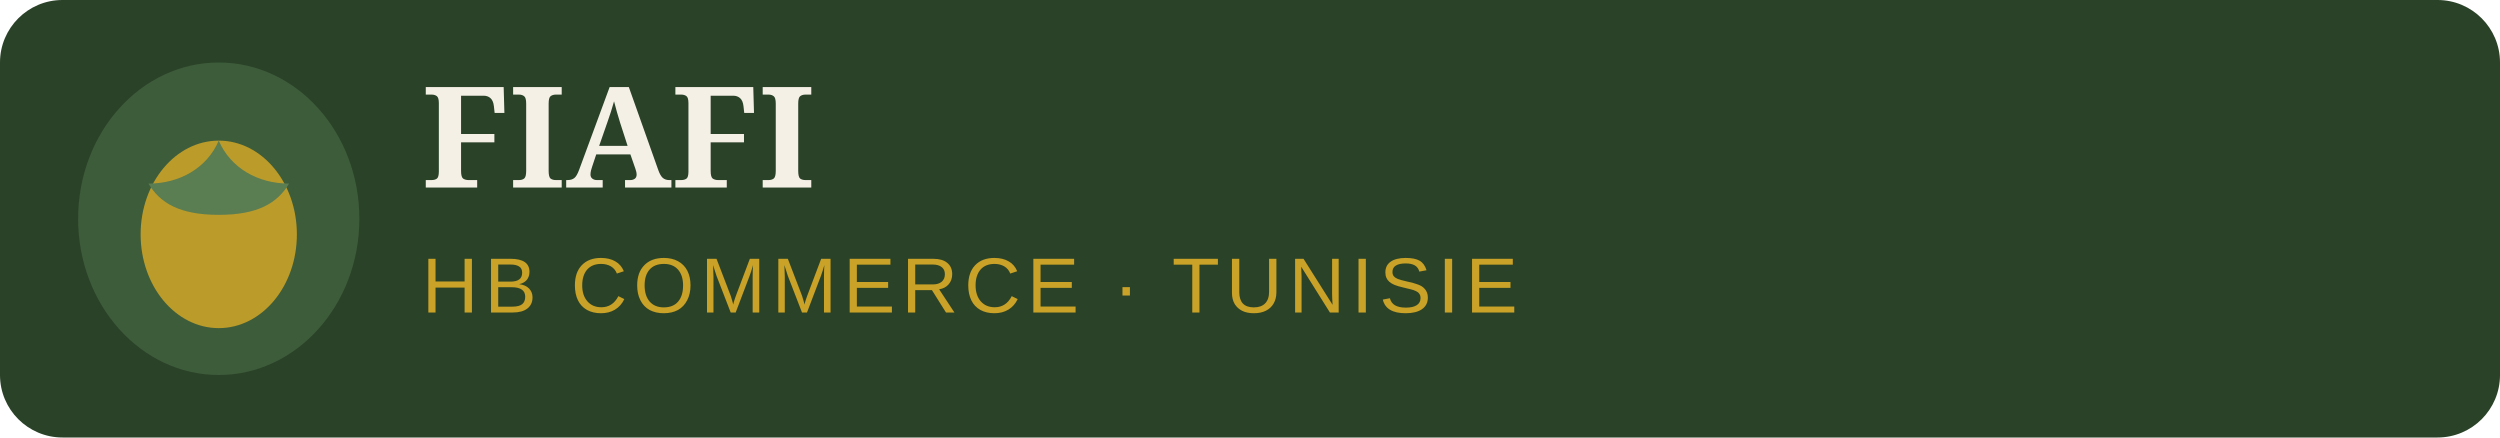
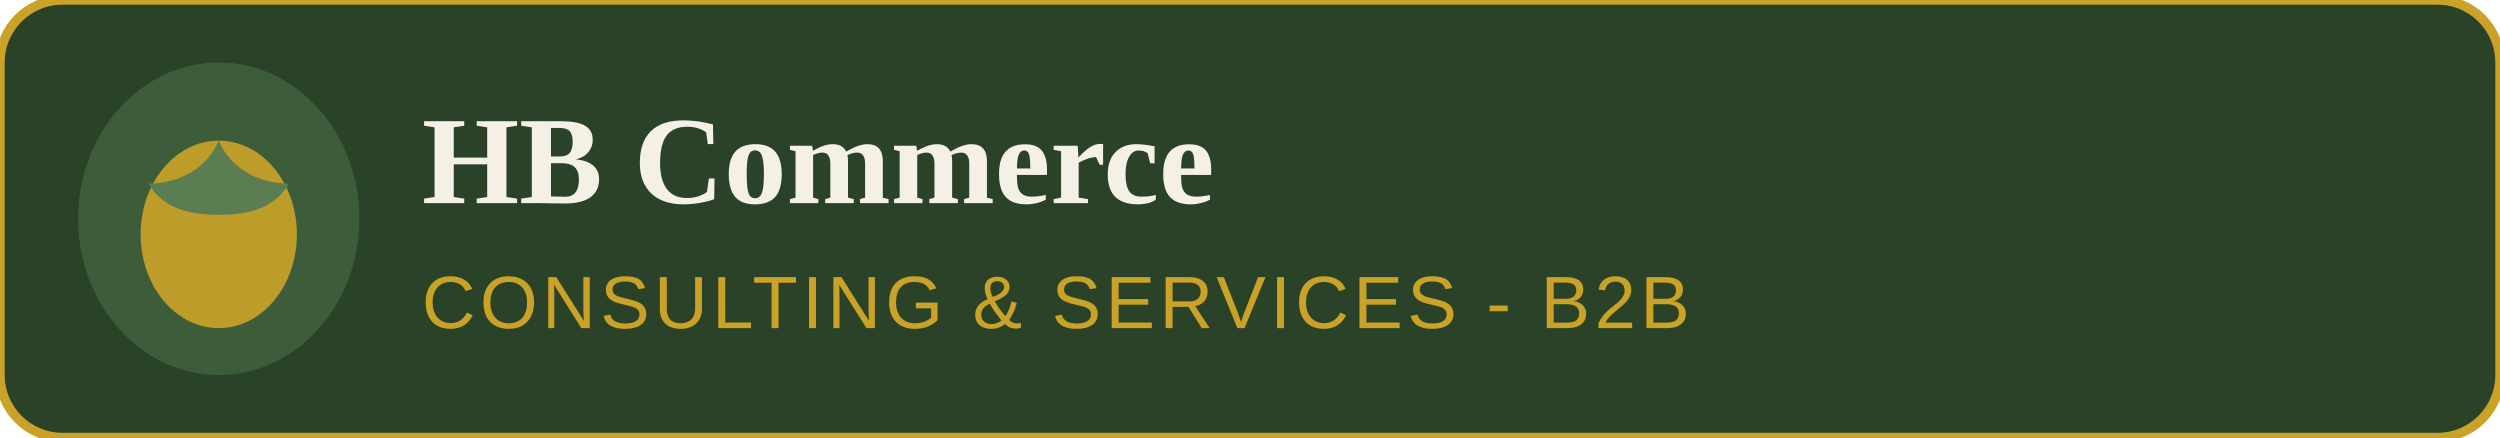
- <svg xmlns="http://www.w3.org/2000/svg" viewBox="0 0 320 56" fill="none">
-   <rect width="320" height="56" rx="8" fill="#2a4228" />
+ <svg xmlns="http://www.w3.org/2000/svg" viewBox="0 0 320 56" aria-label="HB Commerce">
+   <rect width="320" height="56" rx="8" fill="#2a4228" stroke="#c9a227" stroke-width="1.2" />
  <ellipse cx="28" cy="28" rx="18" ry="20" fill="#3d5c3a" />
-   <ellipse cx="28" cy="30" rx="10" ry="12" fill="#c9a227" opacity="0.9" />
+   <ellipse cx="28" cy="30" rx="10" ry="12" fill="#c9a227" opacity="0.92" />
  <path d="M28 18c-1.5 3.5-5 5.5-9 5.5 1.5 2.5 4 4 9 4s7.5-1.5 9-4c-4 0-7.5-2-9-5.5z" fill="#5a7d52" />
-   <text x="54" y="24" font-family="Georgia, serif" font-size="18" font-weight="700" fill="#f5f0e6">FIAFI</text>
-   <text x="54" y="40" font-family="Arial, sans-serif" font-size="10" fill="#c9a227" letter-spacing="0.08em">HB COMMERCE · TUNISIE</text>
+   <text x="54" y="26" font-family="Georgia, 'Times New Roman', serif" font-size="16" font-weight="700" fill="#f5f0e6">HB Commerce</text>
+   <text x="54" y="42" font-family="Arial, Helvetica, sans-serif" font-size="9.5" fill="#c9a227" letter-spacing="0.06em">CONSULTING &amp; SERVICES - B2B</text>
</svg>
